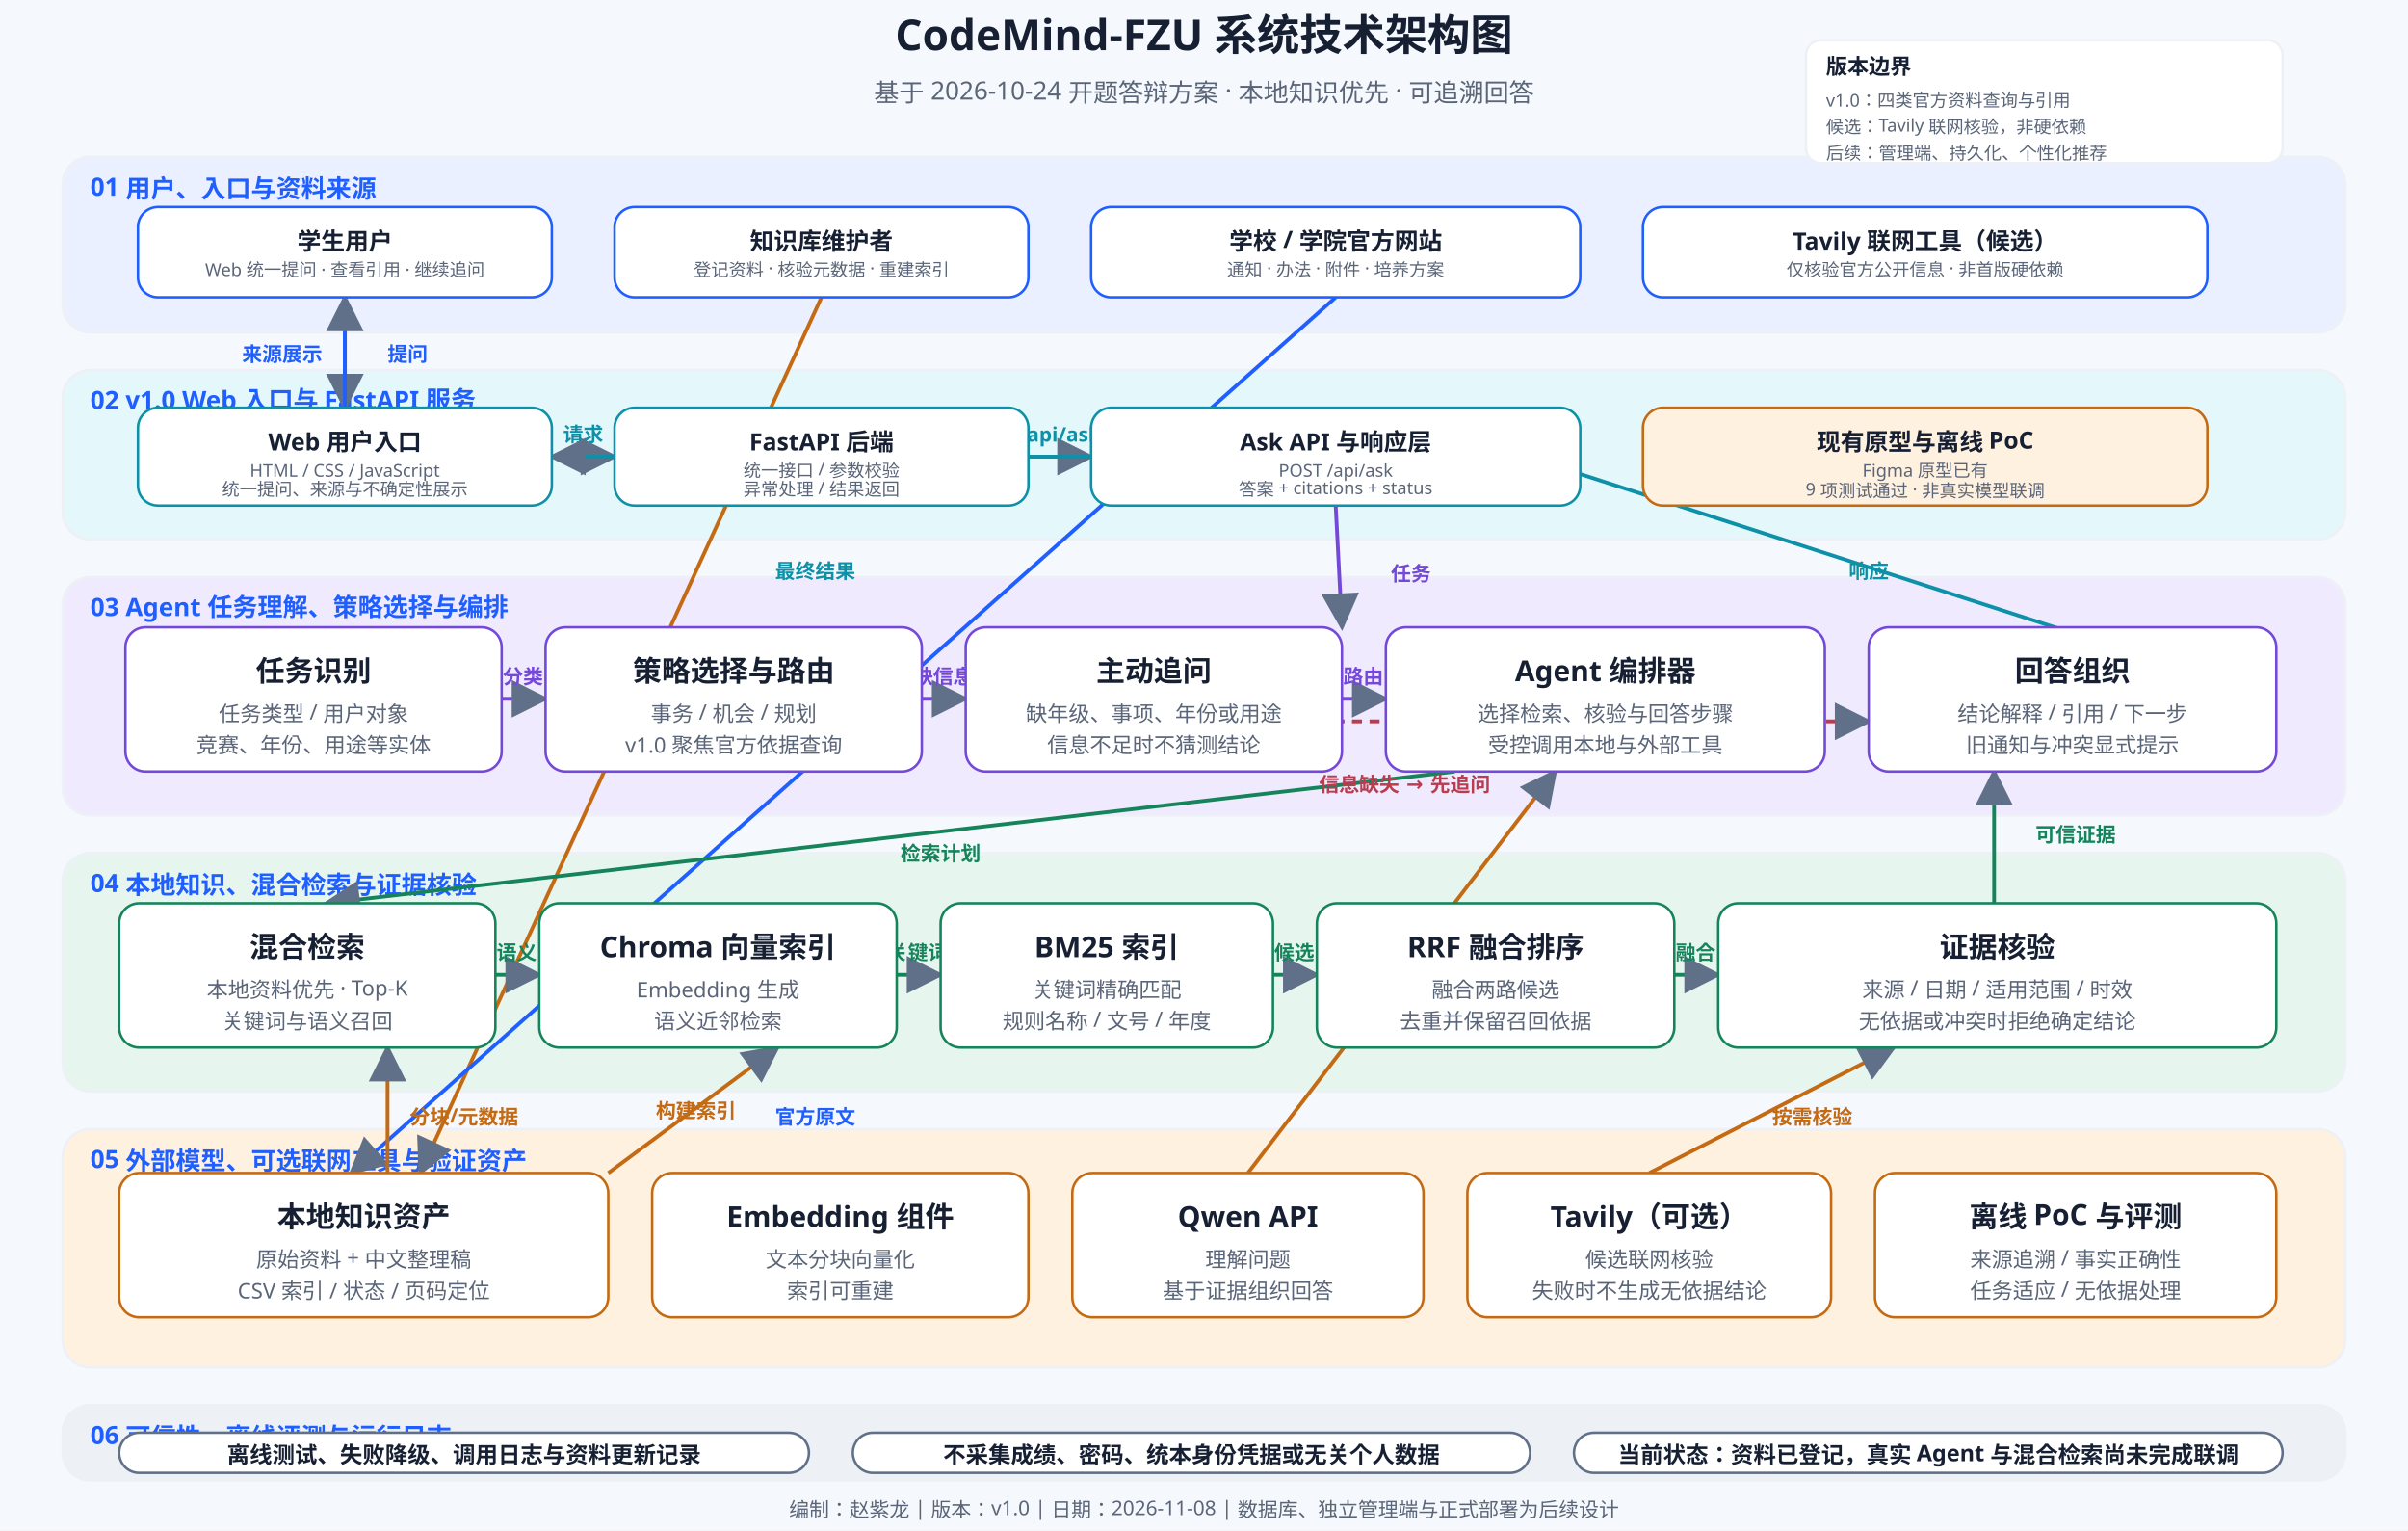
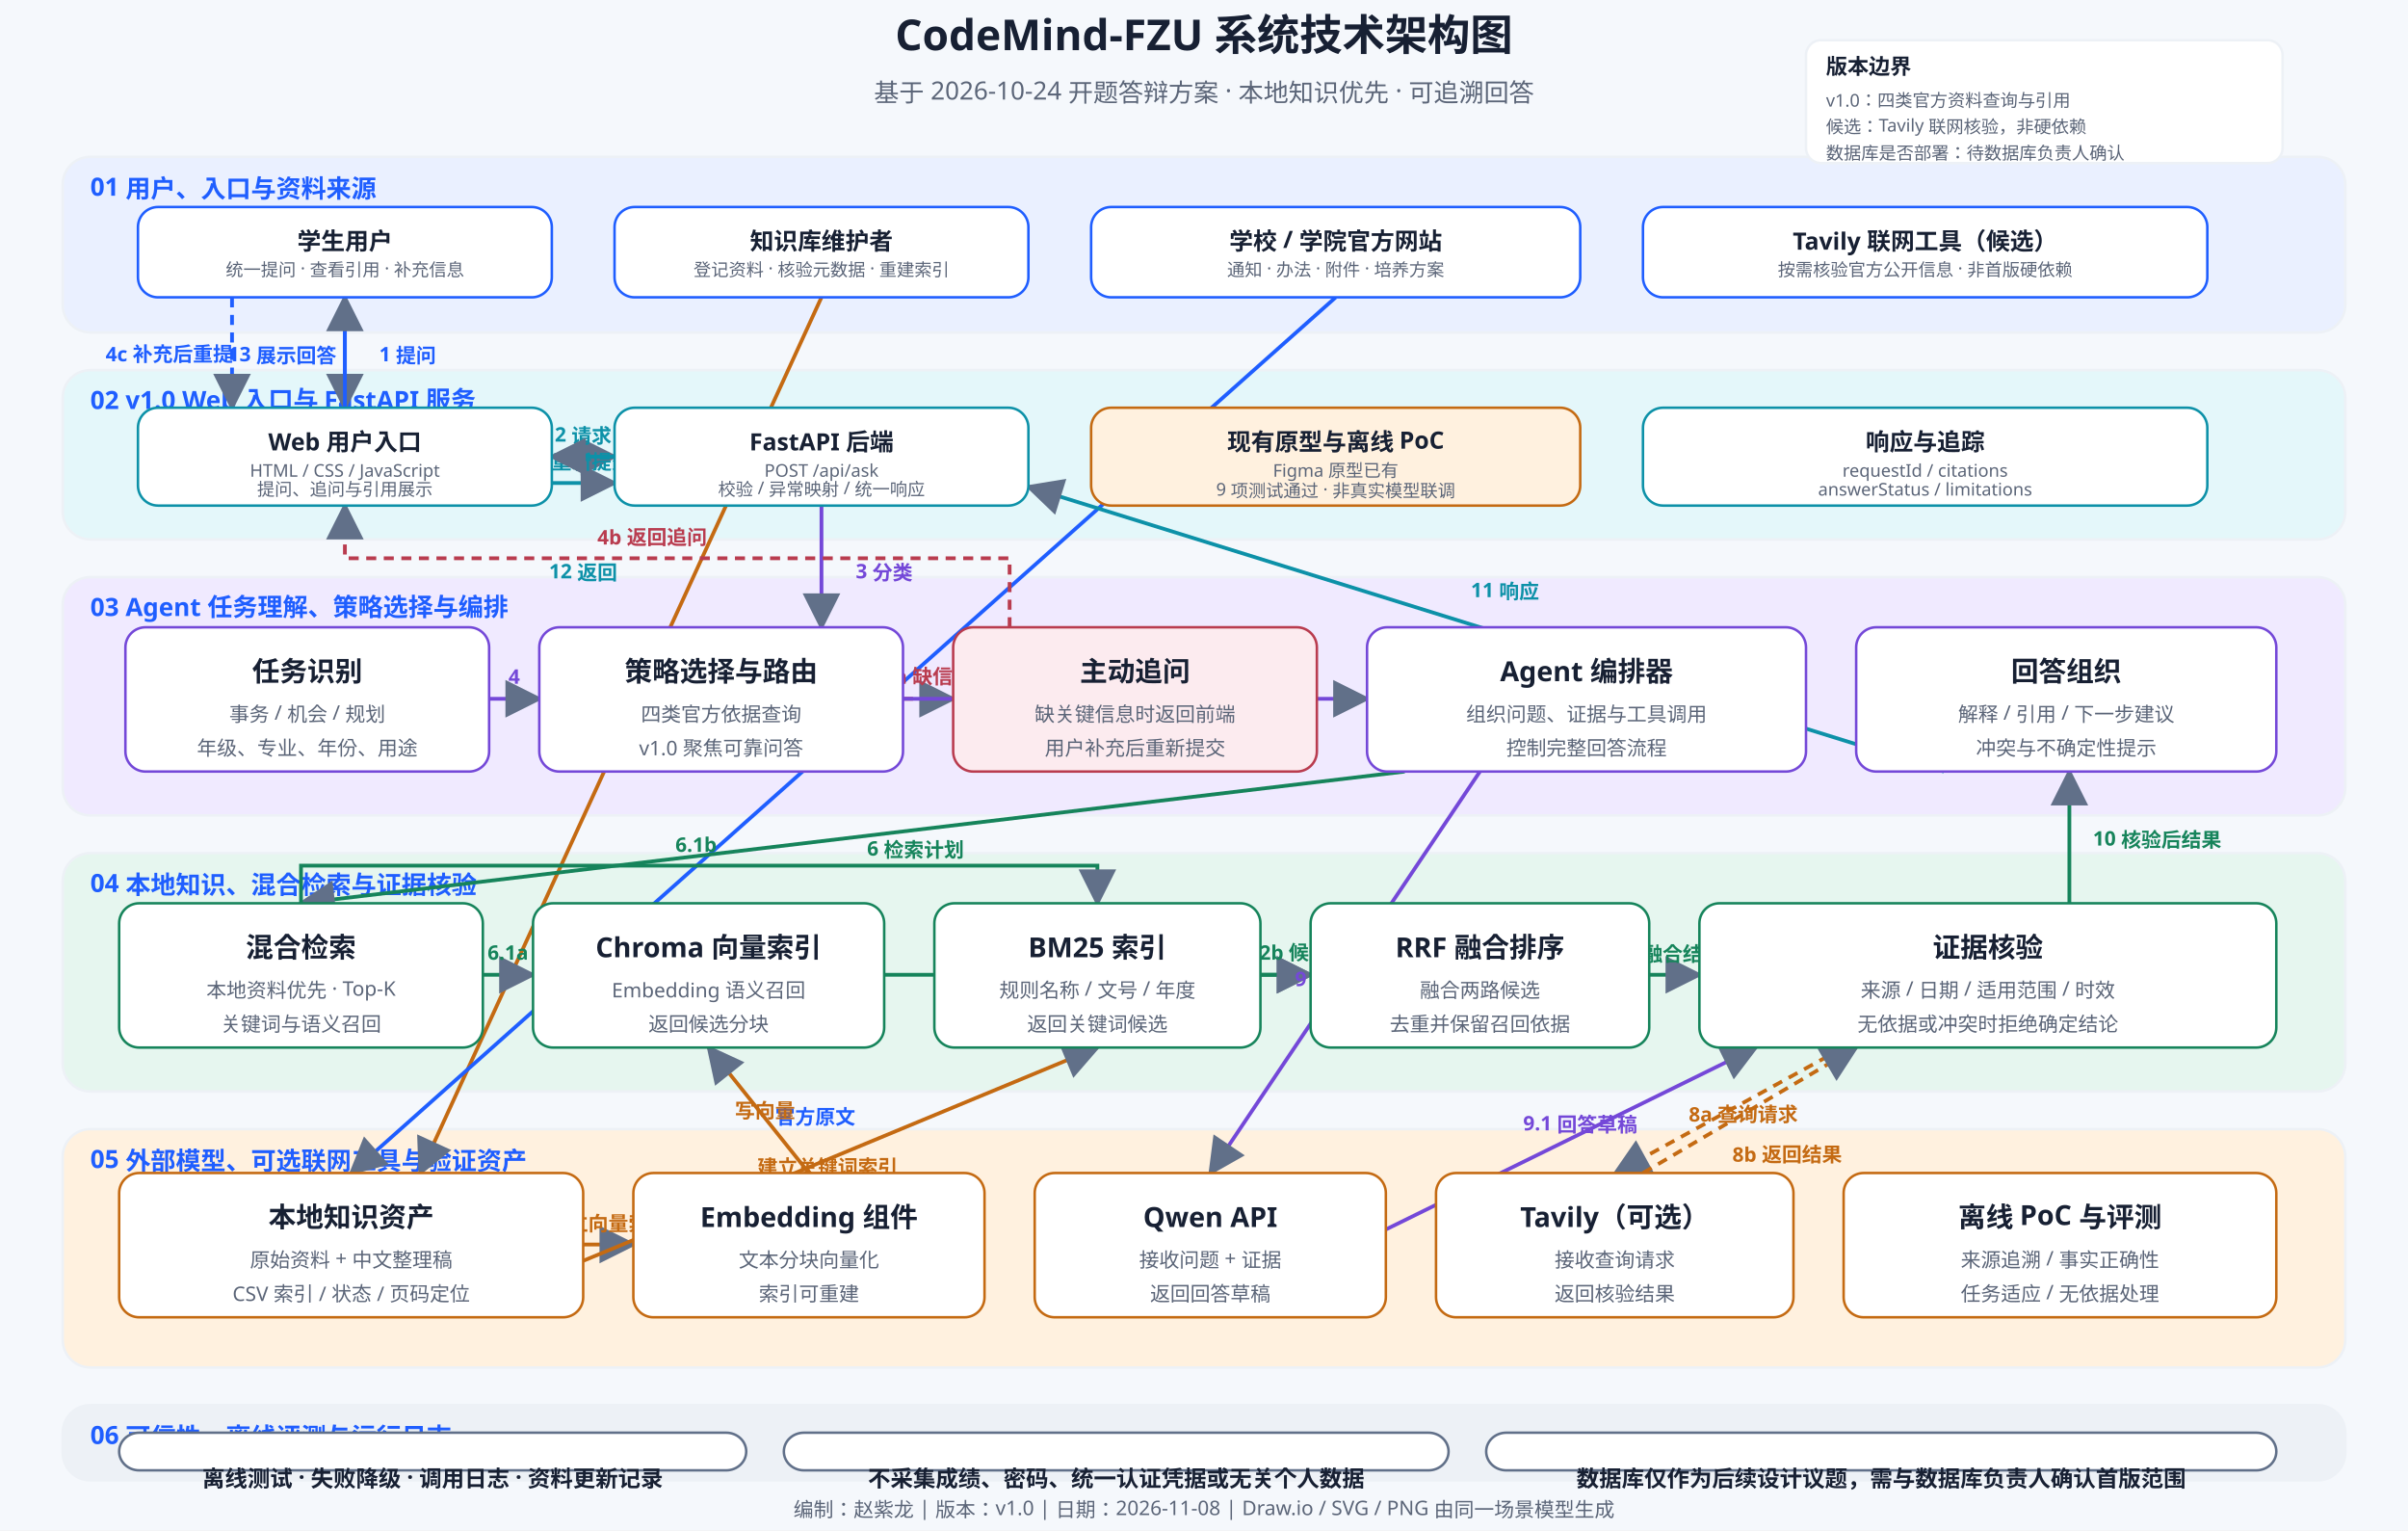
<svg xmlns="http://www.w3.org/2000/svg" width="1920" height="1220" viewBox="0 0 1920 1220">
  <style>text{font-family:'Microsoft YaHei',sans-serif}</style>
  <defs>
-     <marker id="a" markerWidth="10" markerHeight="10" refX="9" refY="5" orient="auto-start-reverse">
+     <marker id="arrow" markerWidth="10" markerHeight="10" refX="9" refY="5" orient="auto-start-reverse">
      <path d="M0 0 L10 5 L0 10 z" fill="#617089" />
    </marker>
  </defs>
  <rect width="1920" height="1220" fill="#F5F8FC" />
  <rect x="50" y="125" width="1820" height="140" rx="22" fill="#EAF0FF" stroke="#EDF1F6" stroke-width="2" />
  <text x="72" y="156" font-size="20" font-weight="700" fill="#1F5EFF">01  用户、入口与资料来源</text>
  <rect x="50" y="295" width="1820" height="135" rx="22" fill="#E4F7FA" stroke="#EDF1F6" stroke-width="2" />
  <text x="72" y="326" font-size="20" font-weight="700" fill="#1F5EFF">02  v1.0 Web 入口与 FastAPI 服务</text>
  <rect x="50" y="460" width="1820" height="190" rx="22" fill="#F0EAFF" stroke="#EDF1F6" stroke-width="2" />
  <text x="72" y="491" font-size="20" font-weight="700" fill="#1F5EFF">03  Agent 任务理解、策略选择与编排</text>
  <rect x="50" y="680" width="1820" height="190" rx="22" fill="#E6F6EF" stroke="#EDF1F6" stroke-width="2" />
  <text x="72" y="711" font-size="20" font-weight="700" fill="#1F5EFF">04  本地知识、混合检索与证据核验</text>
  <rect x="50" y="900" width="1820" height="190" rx="22" fill="#FFF1DF" stroke="#EDF1F6" stroke-width="2" />
  <text x="72" y="931" font-size="20" font-weight="700" fill="#1F5EFF">05  外部模型、可选联网工具与验证资产</text>
  <rect x="50" y="1120" width="1820" height="60" rx="22" fill="#EDF1F6" stroke="#EDF1F6" stroke-width="2" />
  <text x="72" y="1151" font-size="20" font-weight="700" fill="#1F5EFF">06  可信性、离线评测与运行日志</text>
-   <polyline points="275,237 275,325" fill="none" stroke="#1F5EFF" stroke-width="3" marker-end="url(#a)" />
-   <text x="325" y="288" text-anchor="middle" font-size="16" font-weight="700" fill="#1F5EFF">提问</text>
-   <polyline points="655,237 335,935" fill="none" stroke="#C46A12" stroke-width="3" marker-end="url(#a)" />
-   <text x="495" y="756" text-anchor="middle" font-size="16" font-weight="700" fill="#C46A12">维护资料</text>
-   <polyline points="1065,237 280,935" fill="none" stroke="#1F5EFF" stroke-width="3" marker-end="url(#a)" />
+   <polyline points="275,237 275,325" fill="none" stroke="#1F5EFF" stroke-width="3" marker-end="url(#arrow)" />
+   <text x="325" y="288" text-anchor="middle" font-size="16" font-weight="700" fill="#1F5EFF">1 提问</text>
+   <polyline points="655,237 335,935" fill="none" stroke="#C46A12" stroke-width="3" marker-end="url(#arrow)" />
+   <text x="495" y="756" text-anchor="middle" font-size="16" font-weight="700" fill="#C46A12">资料维护</text>
+   <polyline points="1065,237 280,935" fill="none" stroke="#1F5EFF" stroke-width="3" marker-end="url(#arrow)" />
  <text x="650" y="896" text-anchor="middle" font-size="16" font-weight="700" fill="#1F5EFF">官方原文</text>
-   <polyline points="440,364 490,364" fill="none" stroke="#0D91A8" stroke-width="3" marker-end="url(#a)" />
-   <text x="465" y="352" text-anchor="middle" font-size="16" font-weight="700" fill="#0D91A8">请求</text>
-   <polyline points="820,364 870,364" fill="none" stroke="#0D91A8" stroke-width="3" marker-end="url(#a)" />
-   <text x="845" y="352" text-anchor="middle" font-size="16" font-weight="700" fill="#0D91A8">/api/ask</text>
-   <polyline points="1065,403 1070,500" fill="none" stroke="#7448D8" stroke-width="3" marker-end="url(#a)" />
-   <text x="1125" y="463" text-anchor="middle" font-size="16" font-weight="700" fill="#7448D8">任务</text>
-   <polyline points="400,557 435,557" fill="none" stroke="#7448D8" stroke-width="3" marker-end="url(#a)" />
-   <text x="417" y="545" text-anchor="middle" font-size="16" font-weight="700" fill="#7448D8">分类</text>
-   <polyline points="735,557 770,557" fill="none" stroke="#7448D8" stroke-width="3" marker-end="url(#a)" />
-   <text x="752" y="545" text-anchor="middle" font-size="16" font-weight="700" fill="#7448D8">缺信息</text>
-   <polyline points="1070,557 1105,557" fill="none" stroke="#7448D8" stroke-width="3" marker-end="url(#a)" />
-   <text x="1087" y="545" text-anchor="middle" font-size="16" font-weight="700" fill="#7448D8">路由</text>
-   <polyline points="1160,615 260,720" fill="none" stroke="#16845B" stroke-width="3" marker-end="url(#a)" />
-   <text x="750" y="686" text-anchor="middle" font-size="16" font-weight="700" fill="#16845B">检索计划</text>
-   <polyline points="395,777 430,777" fill="none" stroke="#16845B" stroke-width="3" marker-end="url(#a)" />
-   <text x="412" y="765" text-anchor="middle" font-size="16" font-weight="700" fill="#16845B">语义</text>
-   <polyline points="715,777 750,777" fill="none" stroke="#16845B" stroke-width="3" marker-end="url(#a)" />
-   <text x="732" y="765" text-anchor="middle" font-size="16" font-weight="700" fill="#16845B">关键词</text>
-   <polyline points="1015,777 1050,777" fill="none" stroke="#16845B" stroke-width="3" marker-end="url(#a)" />
-   <text x="1032" y="765" text-anchor="middle" font-size="16" font-weight="700" fill="#16845B">候选</text>
-   <polyline points="1335,777 1370,777" fill="none" stroke="#16845B" stroke-width="3" marker-end="url(#a)" />
-   <text x="1352" y="765" text-anchor="middle" font-size="16" font-weight="700" fill="#16845B">融合</text>
-   <polyline points="1590,720 1590,615" fill="none" stroke="#16845B" stroke-width="3" marker-end="url(#a)" />
-   <text x="1655" y="671" text-anchor="middle" font-size="16" font-weight="700" fill="#16845B">可信证据</text>
-   <polyline points="485,935 620,835" fill="none" stroke="#C46A12" stroke-width="3" marker-end="url(#a)" />
-   <text x="555" y="891" text-anchor="middle" font-size="16" font-weight="700" fill="#C46A12">构建索引</text>
-   <polyline points="309,935 309,835" fill="none" stroke="#C46A12" stroke-width="3" marker-end="url(#a)" />
-   <text x="370" y="896" text-anchor="middle" font-size="16" font-weight="700" fill="#C46A12">分块/元数据</text>
-   <polyline points="995,935 1240,615" fill="none" stroke="#C46A12" stroke-width="3" marker-end="url(#a)" />
-   <text x="1215" y="786" text-anchor="middle" font-size="16" font-weight="700" fill="#C46A12">证据上下文</text>
-   <polyline points="1315,935 1510,835" fill="none" stroke="#C46A12" stroke-width="3" marker-end="url(#a)" />
-   <text x="1445" y="896" text-anchor="middle" font-size="16" font-weight="700" fill="#C46A12">按需核验</text>
-   <polyline points="1815,557 1220,365" fill="none" stroke="#0D91A8" stroke-width="3" marker-end="url(#a)" />
-   <text x="1490" y="461" text-anchor="middle" font-size="16" font-weight="700" fill="#0D91A8">响应</text>
-   <polyline points="870,364 440,364" fill="none" stroke="#0D91A8" stroke-width="3" marker-end="url(#a)" />
-   <text x="650" y="461" text-anchor="middle" font-size="16" font-weight="700" fill="#0D91A8">最终结果</text>
-   <polyline points="275,325 275,237" fill="none" stroke="#1F5EFF" stroke-width="3" marker-end="url(#a)" />
-   <text x="225" y="288" text-anchor="middle" font-size="16" font-weight="700" fill="#1F5EFF">来源展示</text>
-   <polyline points="770,575 1490,575" fill="none" stroke="#B93C4F" stroke-width="3" stroke-dasharray="8 6" marker-end="url(#a)" />
-   <text x="1120" y="631" text-anchor="middle" font-size="16" font-weight="700" fill="#B93C4F">信息缺失 → 先追问</text>
+   <polyline points="440,364 490,364" fill="none" stroke="#0D91A8" stroke-width="3" marker-end="url(#arrow)" />
+   <text x="465" y="352" text-anchor="middle" font-size="16" font-weight="700" fill="#0D91A8">2 请求</text>
+   <polyline points="655,403 655,500" fill="none" stroke="#7448D8" stroke-width="3" marker-end="url(#arrow)" />
+   <text x="705" y="461" text-anchor="middle" font-size="16" font-weight="700" fill="#7448D8">3 分类</text>
+   <polyline points="390,557 430,557" fill="none" stroke="#7448D8" stroke-width="3" marker-end="url(#arrow)" />
+   <text x="410" y="545" text-anchor="middle" font-size="16" font-weight="700" fill="#7448D8">4</text>
+   <polyline points="720,557 760,557" fill="none" stroke="#B93C4F" stroke-width="3" stroke-dasharray="8 6" marker-end="url(#arrow)" />
+   <text x="740" y="545" text-anchor="middle" font-size="16" font-weight="700" fill="#B93C4F">4a 缺信息</text>
+   <polyline points="805,500 805,445 275,445 275,403" fill="none" stroke="#B93C4F" stroke-width="3" stroke-dasharray="8 6" marker-end="url(#arrow)" />
+   <text x="520" y="434" text-anchor="middle" font-size="16" font-weight="700" fill="#B93C4F">4b 返回追问</text>
+   <polyline points="185,237 185,325" fill="none" stroke="#1F5EFF" stroke-width="3" stroke-dasharray="8 6" marker-end="url(#arrow)" />
+   <text x="135" y="288" text-anchor="middle" font-size="16" font-weight="700" fill="#1F5EFF">4c 补充后重提</text>
+   <polyline points="430,385 490,385" fill="none" stroke="#0D91A8" stroke-width="3" marker-end="url(#arrow)" />
+   <text x="460" y="374" text-anchor="middle" font-size="16" font-weight="700" fill="#0D91A8">4d 重新提交</text>
+   <polyline points="720,557 1090,557" fill="none" stroke="#7448D8" stroke-width="3" marker-end="url(#arrow)" />
+   <text x="905" y="545" text-anchor="middle" font-size="16" font-weight="700" fill="#7448D8">5 路由</text>
+   <polyline points="1120,615 240,720" fill="none" stroke="#16845B" stroke-width="3" marker-end="url(#arrow)" />
+   <text x="730" y="682" text-anchor="middle" font-size="16" font-weight="700" fill="#16845B">6 检索计划</text>
+   <polyline points="385,777 425,777" fill="none" stroke="#16845B" stroke-width="3" marker-end="url(#arrow)" />
+   <text x="405" y="765" text-anchor="middle" font-size="16" font-weight="700" fill="#16845B">6.1a</text>
+   <polyline points="240,720 240,690 875,690 875,720" fill="none" stroke="#16845B" stroke-width="3" marker-end="url(#arrow)" />
+   <text x="555" y="679" text-anchor="middle" font-size="16" font-weight="700" fill="#16845B">6.1b</text>
+   <polyline points="705,777 1045,777" fill="none" stroke="#16845B" stroke-width="3" marker-end="url(#arrow)" />
+   <text x="875" y="765" text-anchor="middle" font-size="16" font-weight="700" fill="#16845B">6.2a 候选</text>
+   <polyline points="1005,777 1045,777" fill="none" stroke="#16845B" stroke-width="3" marker-end="url(#arrow)" />
+   <text x="1025" y="765" text-anchor="middle" font-size="16" font-weight="700" fill="#16845B">6.2b 候选</text>
+   <polyline points="1315,777 1355,777" fill="none" stroke="#16845B" stroke-width="3" marker-end="url(#arrow)" />
+   <text x="1335" y="765" text-anchor="middle" font-size="16" font-weight="700" fill="#16845B">7 融合结果</text>
+   <polyline points="1470,835 1288,935" fill="none" stroke="#C46A12" stroke-width="3" stroke-dasharray="8 6" marker-end="url(#arrow)" />
+   <text x="1390" y="894" text-anchor="middle" font-size="16" font-weight="700" fill="#C46A12">8a 查询请求</text>
+   <polyline points="1310,935 1480,835" fill="none" stroke="#C46A12" stroke-width="3" stroke-dasharray="8 6" marker-end="url(#arrow)" />
+   <text x="1425" y="926" text-anchor="middle" font-size="16" font-weight="700" fill="#C46A12">8b 返回结果</text>
+   <polyline points="1180,615 965,935" fill="none" stroke="#7448D8" stroke-width="3" marker-end="url(#arrow)" />
+   <text x="1080" y="786" text-anchor="middle" font-size="16" font-weight="700" fill="#7448D8">9 问题 + 证据</text>
+   <polyline points="1105,980 1400,835" fill="none" stroke="#7448D8" stroke-width="3" marker-end="url(#arrow)" />
+   <text x="1260" y="901" text-anchor="middle" font-size="16" font-weight="700" fill="#7448D8">9.1 回答草稿</text>
+   <polyline points="1650,720 1650,615" fill="none" stroke="#16845B" stroke-width="3" marker-end="url(#arrow)" />
+   <text x="1720" y="674" text-anchor="middle" font-size="16" font-weight="700" fill="#16845B">10 核验后结果</text>
+   <polyline points="1550,615 820,388" fill="none" stroke="#0D91A8" stroke-width="3" marker-end="url(#arrow)" />
+   <text x="1200" y="476" text-anchor="middle" font-size="16" font-weight="700" fill="#0D91A8">11 响应</text>
+   <polyline points="490,364 440,364" fill="none" stroke="#0D91A8" stroke-width="3" marker-end="url(#arrow)" />
+   <text x="465" y="461" text-anchor="middle" font-size="16" font-weight="700" fill="#0D91A8">12 返回</text>
+   <polyline points="275,325 275,237" fill="none" stroke="#1F5EFF" stroke-width="3" marker-end="url(#arrow)" />
+   <text x="225" y="288" text-anchor="middle" font-size="16" font-weight="700" fill="#1F5EFF">13 展示回答</text>
+   <polyline points="465,992 505,992" fill="none" stroke="#C46A12" stroke-width="3" marker-end="url(#arrow)" />
+   <text x="485" y="981" text-anchor="middle" font-size="16" font-weight="700" fill="#C46A12">建立向量索引</text>
+   <polyline points="645,935 565,835" fill="none" stroke="#C46A12" stroke-width="3" marker-end="url(#arrow)" />
+   <text x="610" y="891" text-anchor="middle" font-size="16" font-weight="700" fill="#C46A12">写向量</text>
+   <polyline points="465,1005 875,835" fill="none" stroke="#C46A12" stroke-width="3" marker-end="url(#arrow)" />
+   <text x="660" y="936" text-anchor="middle" font-size="16" font-weight="700" fill="#C46A12">建立关键词索引</text>
  <rect x="110" y="165" width="330" height="72" rx="16" fill="#FFFFFF" stroke="#1F5EFF" stroke-width="2" />
  <text x="275.0" y="199" text-anchor="middle" font-size="19" font-weight="700" fill="#172033">学生用户</text>
-   <text x="275.0" y="220" text-anchor="middle" font-size="14" fill="#5B6578">Web 统一提问 · 查看引用 · 继续追问</text>
+   <text x="275.0" y="220" text-anchor="middle" font-size="14" fill="#5B6578">统一提问 · 查看引用 · 补充信息</text>
  <rect x="490" y="165" width="330" height="72" rx="16" fill="#FFFFFF" stroke="#1F5EFF" stroke-width="2" />
  <text x="655.0" y="199" text-anchor="middle" font-size="19" font-weight="700" fill="#172033">知识库维护者</text>
  <text x="655.0" y="220" text-anchor="middle" font-size="14" fill="#5B6578">登记资料 · 核验元数据 · 重建索引</text>
  <rect x="870" y="165" width="390" height="72" rx="16" fill="#FFFFFF" stroke="#1F5EFF" stroke-width="2" />
  <text x="1065.0" y="199" text-anchor="middle" font-size="19" font-weight="700" fill="#172033">学校 / 学院官方网站</text>
  <text x="1065.0" y="220" text-anchor="middle" font-size="14" fill="#5B6578">通知 · 办法 · 附件 · 培养方案</text>
  <rect x="1310" y="165" width="450" height="72" rx="16" fill="#FFFFFF" stroke="#1F5EFF" stroke-width="2" />
  <text x="1535.0" y="199" text-anchor="middle" font-size="19" font-weight="700" fill="#172033">Tavily 联网工具（候选）</text>
-   <text x="1535.0" y="220" text-anchor="middle" font-size="14" fill="#5B6578">仅核验官方公开信息 · 非首版硬依赖</text>
+   <text x="1535.0" y="220" text-anchor="middle" font-size="14" fill="#5B6578">按需核验官方公开信息 · 非首版硬依赖</text>
  <rect x="110" y="325" width="330" height="78" rx="16" fill="#FFFFFF" stroke="#0D91A8" stroke-width="2" />
  <text x="275.0" y="359" text-anchor="middle" font-size="19" font-weight="700" fill="#172033">Web 用户入口</text>
  <text x="275.0" y="380" text-anchor="middle" font-size="14" fill="#5B6578">HTML / CSS / JavaScript</text>
-   <text x="275.0" y="395" text-anchor="middle" font-size="14" fill="#5B6578">统一提问、来源与不确定性展示</text>
+   <text x="275.0" y="395" text-anchor="middle" font-size="14" fill="#5B6578">提问、追问与引用展示</text>
  <rect x="490" y="325" width="330" height="78" rx="16" fill="#FFFFFF" stroke="#0D91A8" stroke-width="2" />
  <text x="655.0" y="359" text-anchor="middle" font-size="19" font-weight="700" fill="#172033">FastAPI 后端</text>
-   <text x="655.0" y="380" text-anchor="middle" font-size="14" fill="#5B6578">统一接口 / 参数校验</text>
-   <text x="655.0" y="395" text-anchor="middle" font-size="14" fill="#5B6578">异常处理 / 结果返回</text>
-   <rect x="870" y="325" width="390" height="78" rx="16" fill="#FFFFFF" stroke="#0D91A8" stroke-width="2" />
-   <text x="1065.0" y="359" text-anchor="middle" font-size="19" font-weight="700" fill="#172033">Ask API 与响应层</text>
-   <text x="1065.0" y="380" text-anchor="middle" font-size="14" fill="#5B6578">POST /api/ask</text>
-   <text x="1065.0" y="395" text-anchor="middle" font-size="14" fill="#5B6578">答案 + citations + status</text>
-   <rect x="1310" y="325" width="450" height="78" rx="16" fill="#FFF1DF" stroke="#C46A12" stroke-width="2" />
-   <text x="1535.0" y="359" text-anchor="middle" font-size="19" font-weight="700" fill="#172033">现有原型与离线 PoC</text>
-   <text x="1535.0" y="380" text-anchor="middle" font-size="14" fill="#5B6578">Figma 原型已有</text>
-   <text x="1535.0" y="395" text-anchor="middle" font-size="14" fill="#5B6578">9 项测试通过 · 非真实模型联调</text>
-   <rect x="100" y="500" width="300" height="115" rx="16" fill="#FFFFFF" stroke="#7448D8" stroke-width="2" />
-   <text x="250.0" y="543" text-anchor="middle" font-size="23" font-weight="700" fill="#172033">任务识别</text>
-   <text x="250.0" y="575" text-anchor="middle" font-size="17" fill="#5B6578">任务类型 / 用户对象</text>
-   <text x="250.0" y="600" text-anchor="middle" font-size="17" fill="#5B6578">竞赛、年份、用途等实体</text>
-   <rect x="435" y="500" width="300" height="115" rx="16" fill="#FFFFFF" stroke="#7448D8" stroke-width="2" />
-   <text x="585.0" y="543" text-anchor="middle" font-size="23" font-weight="700" fill="#172033">策略选择与路由</text>
-   <text x="585.0" y="575" text-anchor="middle" font-size="17" fill="#5B6578">事务 / 机会 / 规划</text>
-   <text x="585.0" y="600" text-anchor="middle" font-size="17" fill="#5B6578">v1.0 聚焦官方依据查询</text>
-   <rect x="770" y="500" width="300" height="115" rx="16" fill="#FFFFFF" stroke="#7448D8" stroke-width="2" />
-   <text x="920.0" y="543" text-anchor="middle" font-size="23" font-weight="700" fill="#172033">主动追问</text>
-   <text x="920.0" y="575" text-anchor="middle" font-size="17" fill="#5B6578">缺年级、事项、年份或用途</text>
-   <text x="920.0" y="600" text-anchor="middle" font-size="17" fill="#5B6578">信息不足时不猜测结论</text>
-   <rect x="1105" y="500" width="350" height="115" rx="16" fill="#FFFFFF" stroke="#7448D8" stroke-width="2" />
-   <text x="1280.0" y="543" text-anchor="middle" font-size="23" font-weight="700" fill="#172033">Agent 编排器</text>
-   <text x="1280.0" y="575" text-anchor="middle" font-size="17" fill="#5B6578">选择检索、核验与回答步骤</text>
-   <text x="1280.0" y="600" text-anchor="middle" font-size="17" fill="#5B6578">受控调用本地与外部工具</text>
-   <rect x="1490" y="500" width="325" height="115" rx="16" fill="#FFFFFF" stroke="#7448D8" stroke-width="2" />
-   <text x="1652.5" y="543" text-anchor="middle" font-size="23" font-weight="700" fill="#172033">回答组织</text>
-   <text x="1652.5" y="575" text-anchor="middle" font-size="17" fill="#5B6578">结论解释 / 引用 / 下一步</text>
-   <text x="1652.5" y="600" text-anchor="middle" font-size="17" fill="#5B6578">旧通知与冲突显式提示</text>
-   <rect x="95" y="720" width="300" height="115" rx="16" fill="#FFFFFF" stroke="#16845B" stroke-width="2" />
-   <text x="245.0" y="763" text-anchor="middle" font-size="23" font-weight="700" fill="#172033">混合检索</text>
-   <text x="245.0" y="795" text-anchor="middle" font-size="17" fill="#5B6578">本地资料优先 · Top-K</text>
-   <text x="245.0" y="820" text-anchor="middle" font-size="17" fill="#5B6578">关键词与语义召回</text>
-   <rect x="430" y="720" width="285" height="115" rx="16" fill="#FFFFFF" stroke="#16845B" stroke-width="2" />
-   <text x="572.5" y="763" text-anchor="middle" font-size="23" font-weight="700" fill="#172033">Chroma 向量索引</text>
-   <text x="572.5" y="795" text-anchor="middle" font-size="17" fill="#5B6578">Embedding 生成</text>
-   <text x="572.5" y="820" text-anchor="middle" font-size="17" fill="#5B6578">语义近邻检索</text>
-   <rect x="750" y="720" width="265" height="115" rx="16" fill="#FFFFFF" stroke="#16845B" stroke-width="2" />
-   <text x="882.5" y="763" text-anchor="middle" font-size="23" font-weight="700" fill="#172033">BM25 索引</text>
-   <text x="882.5" y="795" text-anchor="middle" font-size="17" fill="#5B6578">关键词精确匹配</text>
-   <text x="882.5" y="820" text-anchor="middle" font-size="17" fill="#5B6578">规则名称 / 文号 / 年度</text>
-   <rect x="1050" y="720" width="285" height="115" rx="16" fill="#FFFFFF" stroke="#16845B" stroke-width="2" />
-   <text x="1192.5" y="763" text-anchor="middle" font-size="23" font-weight="700" fill="#172033">RRF 融合排序</text>
-   <text x="1192.5" y="795" text-anchor="middle" font-size="17" fill="#5B6578">融合两路候选</text>
-   <text x="1192.5" y="820" text-anchor="middle" font-size="17" fill="#5B6578">去重并保留召回依据</text>
-   <rect x="1370" y="720" width="445" height="115" rx="16" fill="#FFFFFF" stroke="#16845B" stroke-width="2" />
-   <text x="1592.5" y="763" text-anchor="middle" font-size="23" font-weight="700" fill="#172033">证据核验</text>
-   <text x="1592.5" y="795" text-anchor="middle" font-size="17" fill="#5B6578">来源 / 日期 / 适用范围 / 时效</text>
-   <text x="1592.5" y="820" text-anchor="middle" font-size="17" fill="#5B6578">无依据或冲突时拒绝确定结论</text>
-   <rect x="95" y="935" width="390" height="115" rx="16" fill="#FFFFFF" stroke="#C46A12" stroke-width="2" />
-   <text x="290.0" y="978" text-anchor="middle" font-size="23" font-weight="700" fill="#172033">本地知识资产</text>
-   <text x="290.0" y="1010" text-anchor="middle" font-size="17" fill="#5B6578">原始资料 + 中文整理稿</text>
-   <text x="290.0" y="1035" text-anchor="middle" font-size="17" fill="#5B6578">CSV 索引 / 状态 / 页码定位</text>
-   <rect x="520" y="935" width="300" height="115" rx="16" fill="#FFFFFF" stroke="#C46A12" stroke-width="2" />
-   <text x="670.0" y="978" text-anchor="middle" font-size="23" font-weight="700" fill="#172033">Embedding 组件</text>
-   <text x="670.0" y="1010" text-anchor="middle" font-size="17" fill="#5B6578">文本分块向量化</text>
-   <text x="670.0" y="1035" text-anchor="middle" font-size="17" fill="#5B6578">索引可重建</text>
-   <rect x="855" y="935" width="280" height="115" rx="16" fill="#FFFFFF" stroke="#C46A12" stroke-width="2" />
-   <text x="995.0" y="978" text-anchor="middle" font-size="23" font-weight="700" fill="#172033">Qwen API</text>
-   <text x="995.0" y="1010" text-anchor="middle" font-size="17" fill="#5B6578">理解问题</text>
-   <text x="995.0" y="1035" text-anchor="middle" font-size="17" fill="#5B6578">基于证据组织回答</text>
-   <rect x="1170" y="935" width="290" height="115" rx="16" fill="#FFFFFF" stroke="#C46A12" stroke-width="2" />
-   <text x="1315.0" y="978" text-anchor="middle" font-size="23" font-weight="700" fill="#172033">Tavily（可选）</text>
-   <text x="1315.0" y="1010" text-anchor="middle" font-size="17" fill="#5B6578">候选联网核验</text>
-   <text x="1315.0" y="1035" text-anchor="middle" font-size="17" fill="#5B6578">失败时不生成无依据结论</text>
-   <rect x="1495" y="935" width="320" height="115" rx="16" fill="#FFFFFF" stroke="#C46A12" stroke-width="2" />
-   <text x="1655.0" y="978" text-anchor="middle" font-size="23" font-weight="700" fill="#172033">离线 PoC 与评测</text>
-   <text x="1655.0" y="1010" text-anchor="middle" font-size="17" fill="#5B6578">来源追溯 / 事实正确性</text>
-   <text x="1655.0" y="1035" text-anchor="middle" font-size="17" fill="#5B6578">任务适应 / 无依据处理</text>
-   <rect x="95" y="1142" width="550" height="32" rx="16" fill="#FFFFFF" stroke="#617089" stroke-width="2" />
-   <text x="370.0" y="1166.0" text-anchor="middle" font-size="18" font-weight="700" fill="#172033">离线测试、失败降级、调用日志与资料更新记录</text>
-   <rect x="680" y="1142" width="540" height="32" rx="16" fill="#FFFFFF" stroke="#617089" stroke-width="2" />
-   <text x="950.0" y="1166.0" text-anchor="middle" font-size="18" font-weight="700" fill="#172033">不采集成绩、密码、统本身份凭据或无关个人数据</text>
-   <rect x="1255" y="1142" width="565" height="32" rx="16" fill="#FFFFFF" stroke="#617089" stroke-width="2" />
-   <text x="1537.5" y="1166.0" text-anchor="middle" font-size="18" font-weight="700" fill="#172033">当前状态：资料已登记，真实 Agent 与混合检索尚未完成联调</text>
+   <text x="655.0" y="380" text-anchor="middle" font-size="14" fill="#5B6578">POST /api/ask</text>
+   <text x="655.0" y="395" text-anchor="middle" font-size="14" fill="#5B6578">校验 / 异常映射 / 统一响应</text>
+   <rect x="870" y="325" width="390" height="78" rx="16" fill="#FFF1DF" stroke="#C46A12" stroke-width="2" />
+   <text x="1065.0" y="359" text-anchor="middle" font-size="19" font-weight="700" fill="#172033">现有原型与离线 PoC</text>
+   <text x="1065.0" y="380" text-anchor="middle" font-size="14" fill="#5B6578">Figma 原型已有</text>
+   <text x="1065.0" y="395" text-anchor="middle" font-size="14" fill="#5B6578">9 项测试通过 · 非真实模型联调</text>
+   <rect x="1310" y="325" width="450" height="78" rx="16" fill="#FFFFFF" stroke="#0D91A8" stroke-width="2" />
+   <text x="1535.0" y="359" text-anchor="middle" font-size="19" font-weight="700" fill="#172033">响应与追踪</text>
+   <text x="1535.0" y="380" text-anchor="middle" font-size="14" fill="#5B6578">requestId / citations</text>
+   <text x="1535.0" y="395" text-anchor="middle" font-size="14" fill="#5B6578">answerStatus / limitations</text>
+   <rect x="100" y="500" width="290" height="115" rx="16" fill="#FFFFFF" stroke="#7448D8" stroke-width="2" />
+   <text x="245.0" y="543" text-anchor="middle" font-size="22" font-weight="700" fill="#172033">任务识别</text>
+   <text x="245.0" y="575" text-anchor="middle" font-size="16" fill="#5B6578">事务 / 机会 / 规划</text>
+   <text x="245.0" y="602" text-anchor="middle" font-size="16" fill="#5B6578">年级、专业、年份、用途</text>
+   <rect x="430" y="500" width="290" height="115" rx="16" fill="#FFFFFF" stroke="#7448D8" stroke-width="2" />
+   <text x="575.0" y="543" text-anchor="middle" font-size="22" font-weight="700" fill="#172033">策略选择与路由</text>
+   <text x="575.0" y="575" text-anchor="middle" font-size="16" fill="#5B6578">四类官方依据查询</text>
+   <text x="575.0" y="602" text-anchor="middle" font-size="16" fill="#5B6578">v1.0 聚焦可靠问答</text>
+   <rect x="760" y="500" width="290" height="115" rx="16" fill="#FCEBEF" stroke="#B93C4F" stroke-width="2" />
+   <text x="905.0" y="543" text-anchor="middle" font-size="22" font-weight="700" fill="#172033">主动追问</text>
+   <text x="905.0" y="575" text-anchor="middle" font-size="16" fill="#5B6578">缺关键信息时返回前端</text>
+   <text x="905.0" y="602" text-anchor="middle" font-size="16" fill="#5B6578">用户补充后重新提交</text>
+   <rect x="1090" y="500" width="350" height="115" rx="16" fill="#FFFFFF" stroke="#7448D8" stroke-width="2" />
+   <text x="1265.0" y="543" text-anchor="middle" font-size="22" font-weight="700" fill="#172033">Agent 编排器</text>
+   <text x="1265.0" y="575" text-anchor="middle" font-size="16" fill="#5B6578">组织问题、证据与工具调用</text>
+   <text x="1265.0" y="602" text-anchor="middle" font-size="16" fill="#5B6578">控制完整回答流程</text>
+   <rect x="1480" y="500" width="335" height="115" rx="16" fill="#FFFFFF" stroke="#7448D8" stroke-width="2" />
+   <text x="1647.5" y="543" text-anchor="middle" font-size="22" font-weight="700" fill="#172033">回答组织</text>
+   <text x="1647.5" y="575" text-anchor="middle" font-size="16" fill="#5B6578">解释 / 引用 / 下一步建议</text>
+   <text x="1647.5" y="602" text-anchor="middle" font-size="16" fill="#5B6578">冲突与不确定性提示</text>
+   <rect x="95" y="720" width="290" height="115" rx="16" fill="#FFFFFF" stroke="#16845B" stroke-width="2" />
+   <text x="240.0" y="763" text-anchor="middle" font-size="22" font-weight="700" fill="#172033">混合检索</text>
+   <text x="240.0" y="795" text-anchor="middle" font-size="16" fill="#5B6578">本地资料优先 · Top-K</text>
+   <text x="240.0" y="822" text-anchor="middle" font-size="16" fill="#5B6578">关键词与语义召回</text>
+   <rect x="425" y="720" width="280" height="115" rx="16" fill="#FFFFFF" stroke="#16845B" stroke-width="2" />
+   <text x="565.0" y="763" text-anchor="middle" font-size="22" font-weight="700" fill="#172033">Chroma 向量索引</text>
+   <text x="565.0" y="795" text-anchor="middle" font-size="16" fill="#5B6578">Embedding 语义召回</text>
+   <text x="565.0" y="822" text-anchor="middle" font-size="16" fill="#5B6578">返回候选分块</text>
+   <rect x="745" y="720" width="260" height="115" rx="16" fill="#FFFFFF" stroke="#16845B" stroke-width="2" />
+   <text x="875.0" y="763" text-anchor="middle" font-size="22" font-weight="700" fill="#172033">BM25 索引</text>
+   <text x="875.0" y="795" text-anchor="middle" font-size="16" fill="#5B6578">规则名称 / 文号 / 年度</text>
+   <text x="875.0" y="822" text-anchor="middle" font-size="16" fill="#5B6578">返回关键词候选</text>
+   <rect x="1045" y="720" width="270" height="115" rx="16" fill="#FFFFFF" stroke="#16845B" stroke-width="2" />
+   <text x="1180.0" y="763" text-anchor="middle" font-size="22" font-weight="700" fill="#172033">RRF 融合排序</text>
+   <text x="1180.0" y="795" text-anchor="middle" font-size="16" fill="#5B6578">融合两路候选</text>
+   <text x="1180.0" y="822" text-anchor="middle" font-size="16" fill="#5B6578">去重并保留召回依据</text>
+   <rect x="1355" y="720" width="460" height="115" rx="16" fill="#FFFFFF" stroke="#16845B" stroke-width="2" />
+   <text x="1585.0" y="763" text-anchor="middle" font-size="22" font-weight="700" fill="#172033">证据核验</text>
+   <text x="1585.0" y="795" text-anchor="middle" font-size="16" fill="#5B6578">来源 / 日期 / 适用范围 / 时效</text>
+   <text x="1585.0" y="822" text-anchor="middle" font-size="16" fill="#5B6578">无依据或冲突时拒绝确定结论</text>
+   <rect x="95" y="935" width="370" height="115" rx="16" fill="#FFFFFF" stroke="#C46A12" stroke-width="2" />
+   <text x="280.0" y="978" text-anchor="middle" font-size="22" font-weight="700" fill="#172033">本地知识资产</text>
+   <text x="280.0" y="1010" text-anchor="middle" font-size="16" fill="#5B6578">原始资料 + 中文整理稿</text>
+   <text x="280.0" y="1037" text-anchor="middle" font-size="16" fill="#5B6578">CSV 索引 / 状态 / 页码定位</text>
+   <rect x="505" y="935" width="280" height="115" rx="16" fill="#FFFFFF" stroke="#C46A12" stroke-width="2" />
+   <text x="645.0" y="978" text-anchor="middle" font-size="22" font-weight="700" fill="#172033">Embedding 组件</text>
+   <text x="645.0" y="1010" text-anchor="middle" font-size="16" fill="#5B6578">文本分块向量化</text>
+   <text x="645.0" y="1037" text-anchor="middle" font-size="16" fill="#5B6578">索引可重建</text>
+   <rect x="825" y="935" width="280" height="115" rx="16" fill="#FFFFFF" stroke="#C46A12" stroke-width="2" />
+   <text x="965.0" y="978" text-anchor="middle" font-size="22" font-weight="700" fill="#172033">Qwen API</text>
+   <text x="965.0" y="1010" text-anchor="middle" font-size="16" fill="#5B6578">接收问题 + 证据</text>
+   <text x="965.0" y="1037" text-anchor="middle" font-size="16" fill="#5B6578">返回回答草稿</text>
+   <rect x="1145" y="935" width="285" height="115" rx="16" fill="#FFFFFF" stroke="#C46A12" stroke-width="2" />
+   <text x="1287.5" y="978" text-anchor="middle" font-size="22" font-weight="700" fill="#172033">Tavily（可选）</text>
+   <text x="1287.5" y="1010" text-anchor="middle" font-size="16" fill="#5B6578">接收查询请求</text>
+   <text x="1287.5" y="1037" text-anchor="middle" font-size="16" fill="#5B6578">返回核验结果</text>
+   <rect x="1470" y="935" width="345" height="115" rx="16" fill="#FFFFFF" stroke="#C46A12" stroke-width="2" />
+   <text x="1642.5" y="978" text-anchor="middle" font-size="22" font-weight="700" fill="#172033">离线 PoC 与评测</text>
+   <text x="1642.5" y="1010" text-anchor="middle" font-size="16" fill="#5B6578">来源追溯 / 事实正确性</text>
+   <text x="1642.5" y="1037" text-anchor="middle" font-size="16" fill="#5B6578">任务适应 / 无依据处理</text>
+   <rect x="95" y="1142" width="500" height="30" rx="16" fill="#FFFFFF" stroke="#617089" stroke-width="2" />
+   <text x="345.0" y="1185" text-anchor="middle" font-size="18" font-weight="700" fill="#172033">离线测试 · 失败降级 · 调用日志 · 资料更新记录</text>
+   <rect x="625" y="1142" width="530" height="30" rx="16" fill="#FFFFFF" stroke="#617089" stroke-width="2" />
+   <text x="890.0" y="1185" text-anchor="middle" font-size="18" font-weight="700" fill="#172033">不采集成绩、密码、统一认证凭据或无关个人数据</text>
+   <rect x="1185" y="1142" width="630" height="30" rx="16" fill="#FFFFFF" stroke="#617089" stroke-width="2" />
+   <text x="1500.0" y="1185" text-anchor="middle" font-size="18" font-weight="700" fill="#172033">数据库仅作为后续设计议题，需与数据库负责人确认首版范围</text>
  <text x="960" y="40" text-anchor="middle" font-size="34" font-weight="700" fill="#172033">CodeMind-FZU 系统技术架构图</text>
  <text x="960" y="81" text-anchor="middle" font-size="20" font-weight="400" fill="#5B6578">基于 2026-10-24 开题答辩方案 · 本地知识优先 · 可追溯回答</text>
-   <text x="960" y="1209" text-anchor="middle" font-size="16" font-weight="400" fill="#5B6578">编制：赵紫龙  |  版本：v1.0  |  日期：2026-11-08  |  数据库、独立管理端与正式部署为后续设计</text>
+   <text x="960" y="1209" text-anchor="middle" font-size="16" font-weight="400" fill="#5B6578">编制：赵紫龙  |  版本：v1.0  |  日期：2026-11-08  |  Draw.io / SVG / PNG 由同一场景模型生成</text>
  <rect x="1440" y="32" width="380" height="98" rx="12" fill="#FFFFFF" stroke="#EDF1F6" stroke-width="2" />
  <text x="1456" y="59" font-size="17" font-weight="700" fill="#172033">版本边界</text>
  <text x="1456" y="85" font-size="14" fill="#5B6578">v1.0：四类官方资料查询与引用</text>
  <text x="1456" y="106" font-size="14" fill="#5B6578">候选：Tavily 联网核验，非硬依赖</text>
-   <text x="1456" y="127" font-size="14" fill="#5B6578">后续：管理端、持久化、个性化推荐</text>
+   <text x="1456" y="127" font-size="14" fill="#5B6578">数据库是否部署：待数据库负责人确认</text>
</svg>
